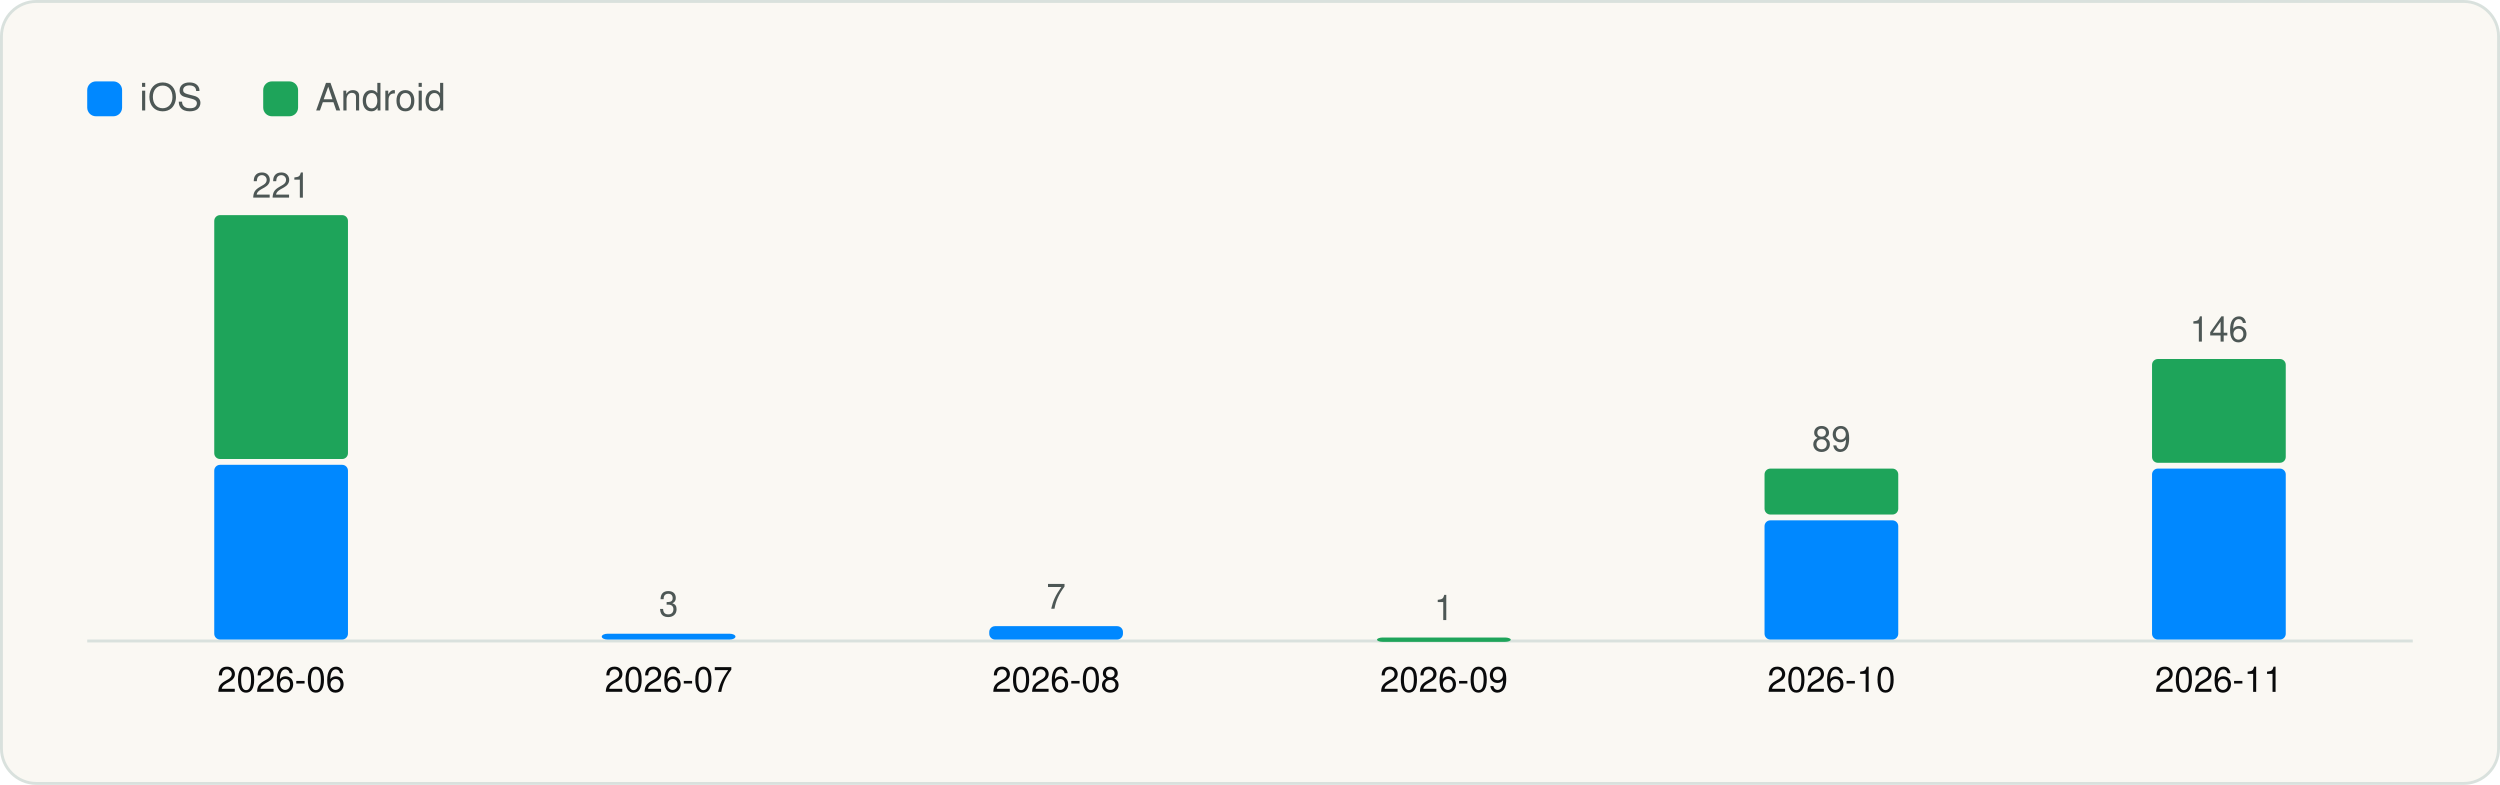
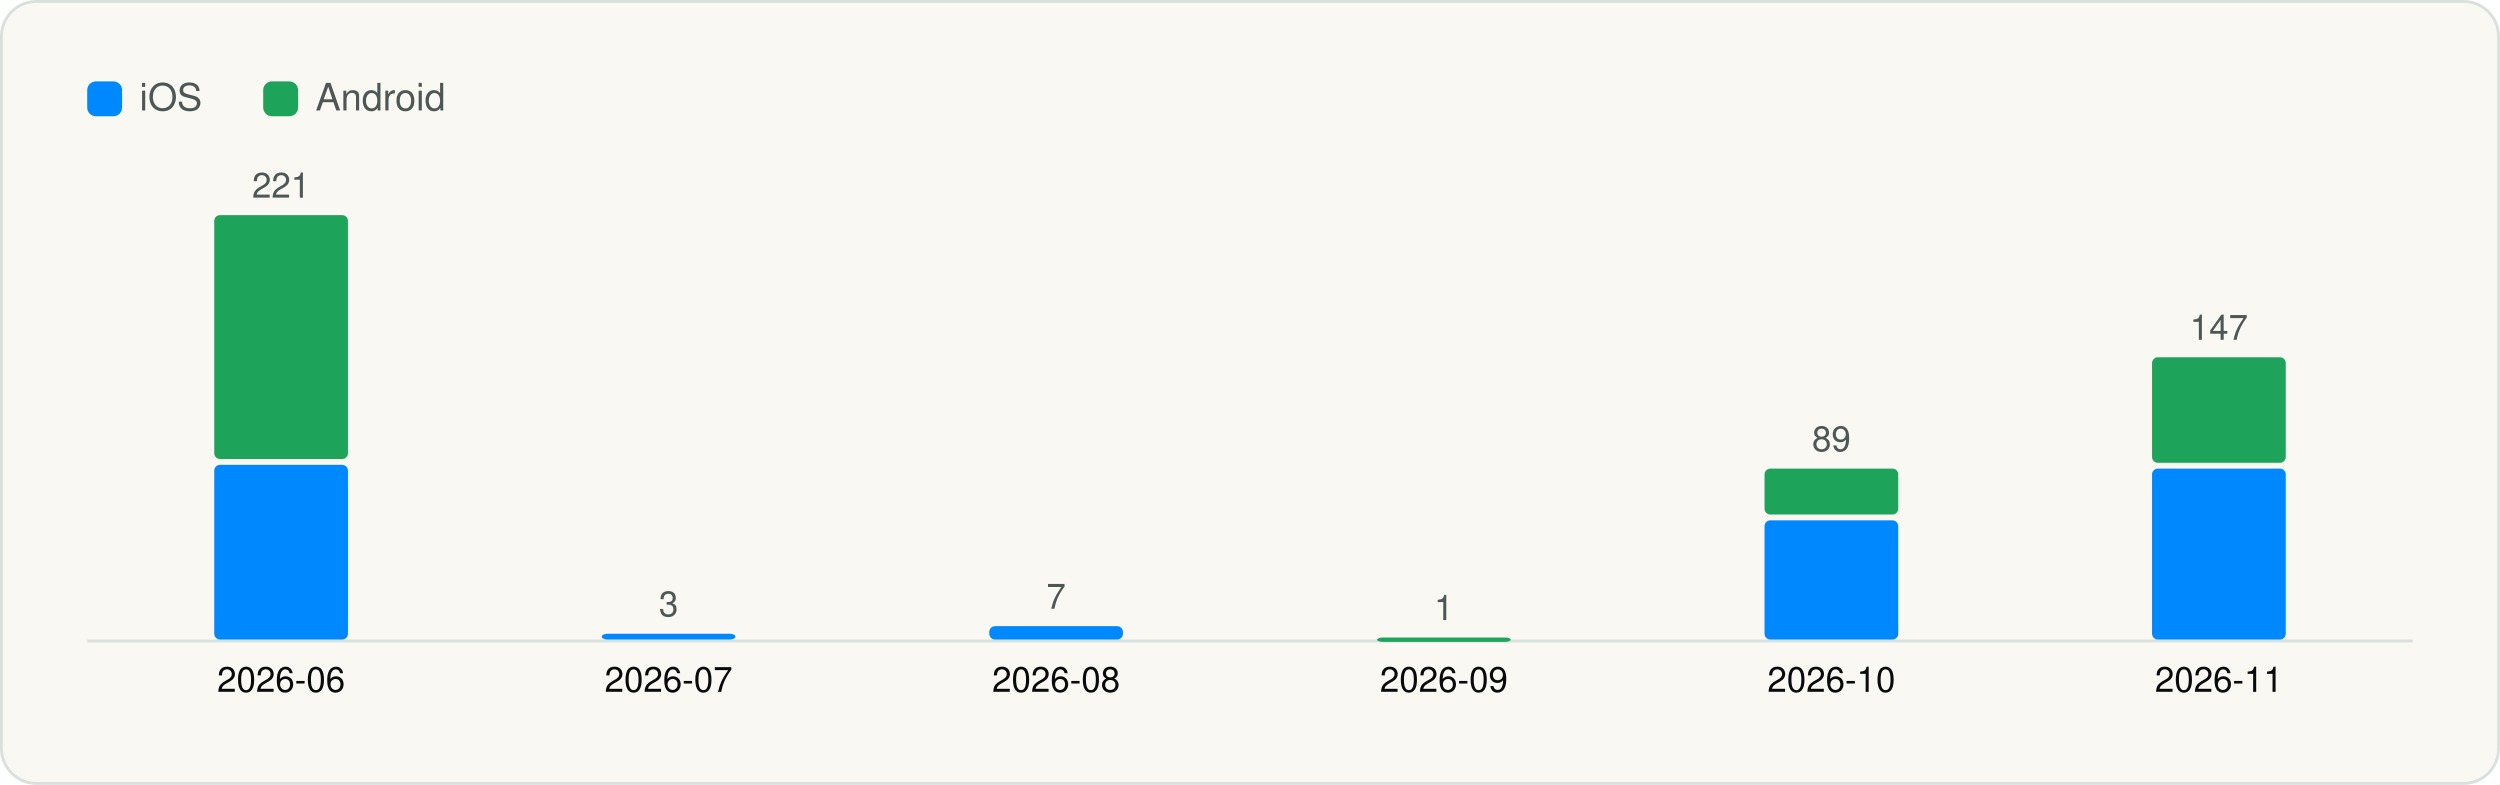
<svg xmlns="http://www.w3.org/2000/svg" viewBox="0 0 860 270" width="860" height="270" role="img" aria-label="Versions captured per month" font-family="Geist, -apple-system, BlinkMacSystemFont, 'Segoe UI', Helvetica, Arial, sans-serif">
  <rect x="0.5" y="0.5" width="859" height="269" rx="12" fill="#FAF8F3" stroke="#D9E1DD" />
  <g transform="translate(20 20)">
    <rect x="10" y="8" width="12" height="12" rx="3" fill="#0088FF" />
    <text x="28" y="18" font-size="13" fill="#4D5755">iOS</text>
    <rect x="70.54" y="8" width="12" height="12" rx="3" fill="#1EA45A" />
    <text x="88.54" y="18" font-size="13" fill="#4D5755">Android</text>
    <line x1="10" y1="200.5" x2="810" y2="200.5" stroke="#D9E1DD" />
    <rect x="53.7" y="139.9" width="46.0" height="60.1" rx="2" fill="#0088FF" />
    <rect x="53.7" y="54.0" width="46.0" height="83.9" rx="2" fill="#1EA45A" />
    <text x="76.7" y="48.0" font-size="12" text-anchor="middle" fill="#4D5755">221</text>
    <text x="76.7" y="218.0" font-size="12" text-anchor="middle" fill="#090A0B">2026-06</text>
    <rect x="187.0" y="198.0" width="46.0" height="2.0" rx="2" fill="#0088FF" />
    <text x="210.0" y="192.0" font-size="12" text-anchor="middle" fill="#4D5755">3</text>
    <text x="210.0" y="218.0" font-size="12" text-anchor="middle" fill="#090A0B">2026-07</text>
    <rect x="320.3" y="195.4" width="46.0" height="4.6" rx="2" fill="#0088FF" />
    <text x="343.3" y="189.4" font-size="12" text-anchor="middle" fill="#4D5755">7</text>
    <text x="343.3" y="218.0" font-size="12" text-anchor="middle" fill="#090A0B">2026-08</text>
    <rect x="453.7" y="199.3" width="46.0" height="1.5" rx="2" fill="#1EA45A" />
    <text x="476.7" y="193.3" font-size="12" text-anchor="middle" fill="#4D5755">1</text>
    <text x="476.7" y="218.0" font-size="12" text-anchor="middle" fill="#090A0B">2026-09</text>
    <rect x="587.0" y="159.0" width="46.0" height="41.0" rx="2" fill="#0088FF" />
    <rect x="587.0" y="141.2" width="46.0" height="15.8" rx="2" fill="#1EA45A" />
    <text x="610.0" y="135.2" font-size="12" text-anchor="middle" fill="#4D5755">89</text>
    <text x="610.0" y="218.0" font-size="12" text-anchor="middle" fill="#090A0B">2026-10</text>
    <rect x="720.3" y="141.2" width="46.0" height="58.8" rx="2" fill="#0088FF" />
-     <rect x="720.3" y="103.5" width="46.0" height="35.7" rx="2" fill="#1EA45A" />
-     <text x="743.3" y="97.5" font-size="12" text-anchor="middle" fill="#4D5755">146</text>
+     <rect x="720.3" y="102.9" width="46.0" height="36.3" rx="2" fill="#1EA45A" />
+     <text x="743.3" y="96.9" font-size="12" text-anchor="middle" fill="#4D5755">147</text>
    <text x="743.3" y="218.0" font-size="12" text-anchor="middle" fill="#090A0B">2026-11</text>
  </g>
</svg>
